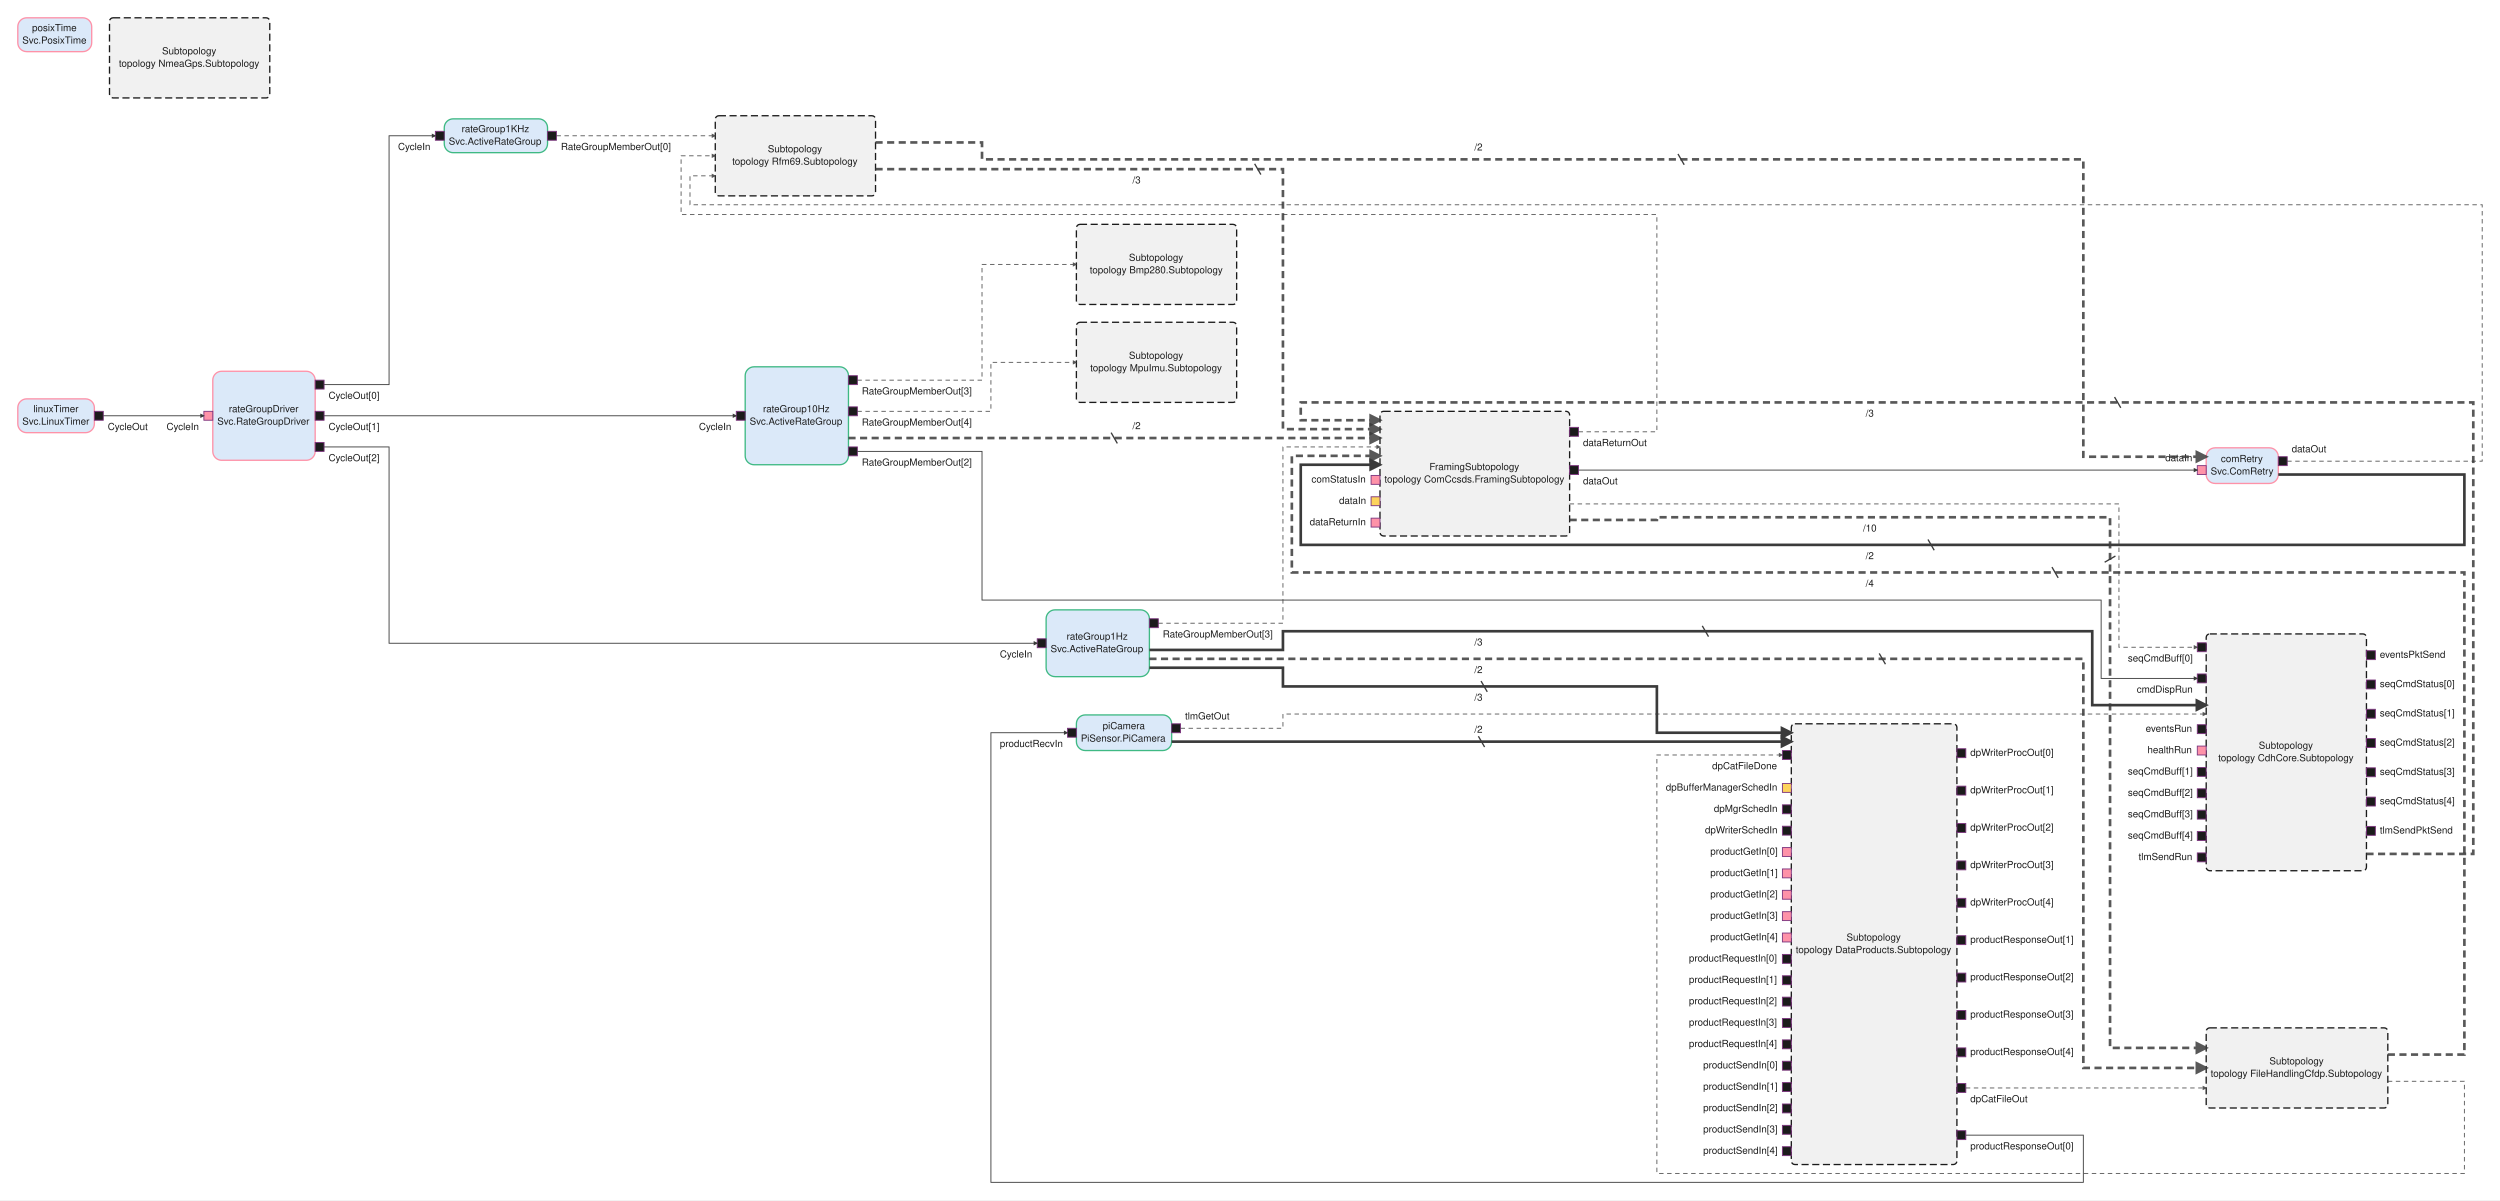
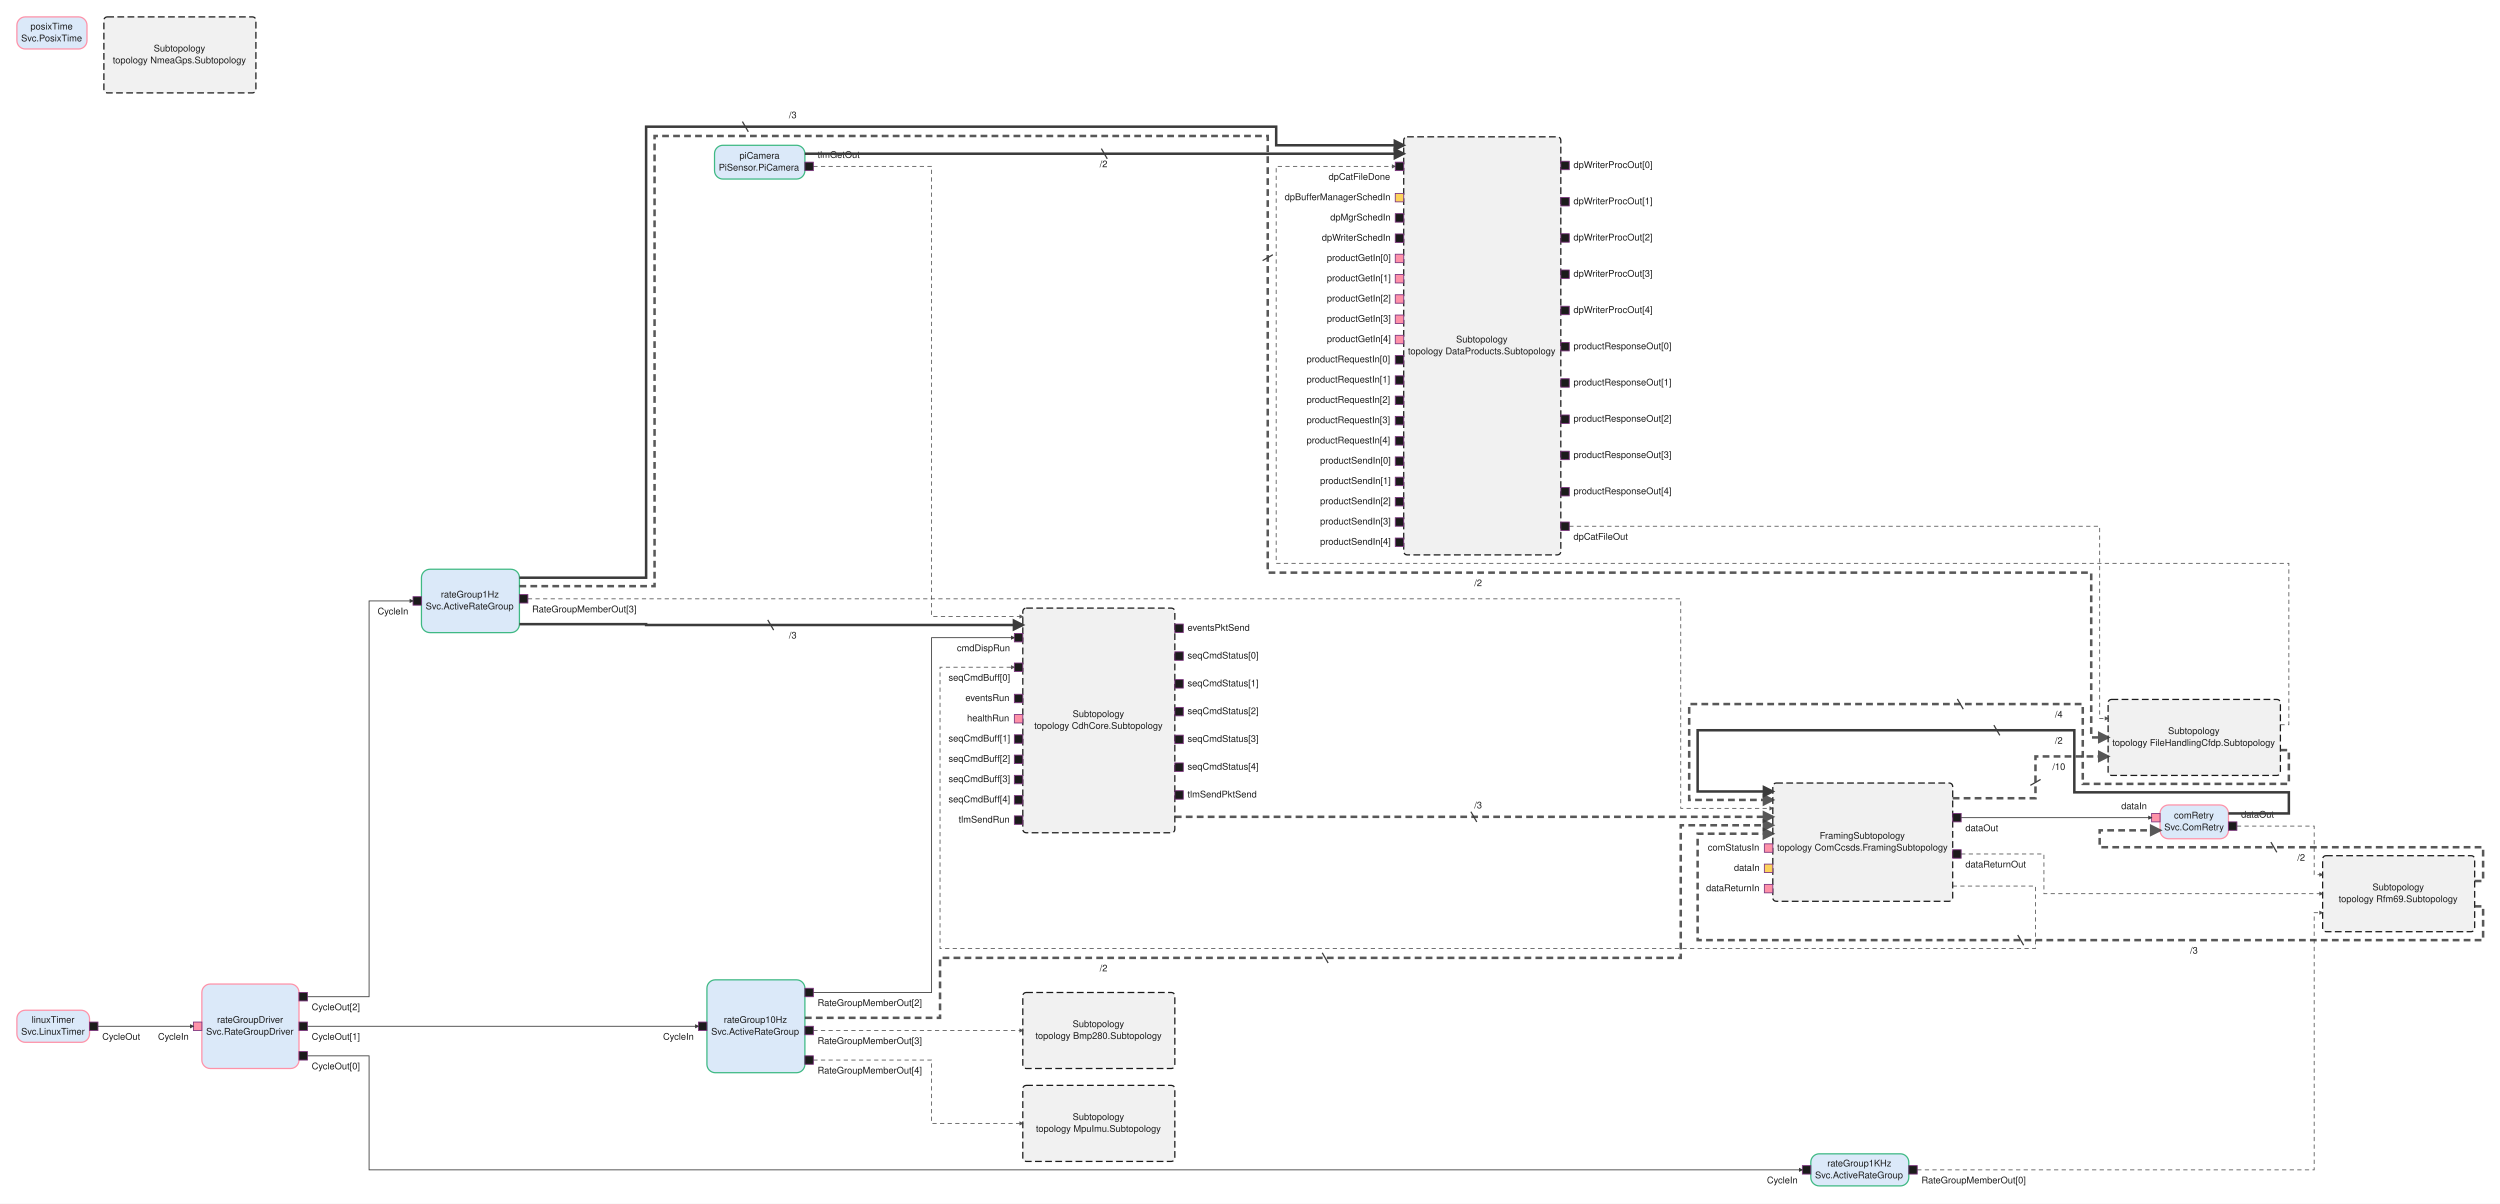
- <svg xmlns="http://www.w3.org/2000/svg" width="2808" height="1348" viewBox="-8 -8 2808 1348">
+ <svg xmlns="http://www.w3.org/2000/svg" width="2960" height="1425.11" viewBox="-8 -8 2960 1425.11">
  <style>
    text { font-family: Helvetica, Arial, sans-serif; font-size: 11px; font-weight: normal; }
    .sprotty-node { fill: #dbe9f9; stroke: #1b1b1b; stroke-width: 1.5; }
    .sprotty-label { fill: #1b1b1b; stroke: none; }
    .node-label { fill: #1b1b1b; }
    .sprotty-port { fill: #1b1b1b; stroke: #7b337d; stroke-width: 1; }
    .sprotty-edge { fill: none; stroke: #3b3b3b; }
    .sprotty-edge-arrow { fill: #3b3b3b; stroke-width: 0; }
    .component-active { stroke: #3FB984; }
    .component-passive { stroke: #fe92a8; }
    .topology-node { fill: #f1f1f1; stroke: #1b1b1b; stroke-dasharray: 8 4; }
    .boundary-port { stroke: #1b1b1b; stroke-width: 1; }
    .boundary-input { fill: #9cc8ff; }
    .boundary-output { fill: #f5c58a; }
    .sprotty-edge path.edge-implicit { stroke-dasharray: 5 4; opacity: 0.85; }
    .sprotty-edge path.edge-bus { stroke-width: 3px; }
    .sprotty-edge path.edge-bus.edge-implicit { stroke-dasharray: 8 5; }
    .sprotty-edge .edge-bus-slash { stroke-width: 1.5px; }
    .port-sync { fill: #fe92a8; }
    .port-guarded { fill: #FDD35C; }
    </style>
  <defs>
    <marker id="arrow" viewBox="0 0 10 10" refX="8" refY="5" markerWidth="5" markerHeight="5" orient="auto-start-reverse" class="sprotty-edge-arrow">
      <path d="M 0 0 L 10 5 L 0 10 z" />
    </marker>
  </defs>
-   <rect x="-8" y="-8" width="2808" height="1348" fill="#ffffff" />
-   <g id="PiSensor.comRetry" transform="translate(2470,495)">
+   <rect x="-8" y="-8" width="2960" height="1425.11" fill="#ffffff" />
+   <g id="PiSensor.comRetry" transform="translate(2549.50,945.11)">
    <rect class="sprotty-node task component-passive" width="81" height="40" rx="10" />
    <text class="sprotty-label node-label" x="16.50" y="16">comRetry</text>
    <text class="sprotty-label node-label" x="5" y="30">Svc.ComRetry</text>
-     <g id="PiSensor.comRetry.dataIn.0" transform="translate(-10,20)">
+     <g id="PiSensor.comRetry.dataIn.0" transform="translate(-10,10)">
      <rect class="sprotty-port port-sync" width="10" height="10" />
      <text class="sprotty-label" x="-36" y="-5">dataIn</text>
    </g>
-     <g id="PiSensor.comRetry.dataOut.0" transform="translate(81,10)">
+     <g id="PiSensor.comRetry.dataOut.0" transform="translate(81,20)">
      <rect class="sprotty-port" width="10" height="10" />
      <text class="sprotty-label" x="15" y="-5">dataOut</text>
    </g>
  </g>
-   <g id="PiSensor.linuxTimer" transform="translate(12,440)">
+   <g id="PiSensor.linuxTimer" transform="translate(12,1188.11)">
    <rect class="sprotty-node task component-passive" width="86" height="38" rx="10" />
    <text class="sprotty-label node-label" x="17.50" y="15">linuxTimer</text>
    <text class="sprotty-label node-label" x="5" y="29">Svc.LinuxTimer</text>
    <g id="PiSensor.linuxTimer.CycleOut.0" transform="translate(86,14)">
      <rect class="sprotty-port" width="10" height="10" />
      <text class="sprotty-label" x="15" y="21">CycleOut</text>
    </g>
  </g>
-   <g id="PiSensor.piCamera" transform="translate(1201,795)">
+   <g id="PiSensor.piCamera" transform="translate(838,164)">
    <rect class="sprotty-node task component-active" width="107" height="40" rx="10" />
    <text class="sprotty-label node-label" x="29.50" y="16">piCamera</text>
    <text class="sprotty-label node-label" x="5" y="30">PiSensor.PiCamera</text>
-     <g id="PiSensor.piCamera.productRecvIn.0" transform="translate(-10,15)">
-       <rect class="sprotty-port" width="10" height="10" />
-       <text class="sprotty-label" x="-76" y="21">productRecvIn</text>
-     </g>
-     <g id="PiSensor.piCamera.tlmGetOut.0" transform="translate(107,10)">
+     <g id="PiSensor.piCamera.tlmGetOut.0" transform="translate(107,20)">
      <rect class="sprotty-port" width="10" height="10" />
      <text class="sprotty-label" x="15" y="-5">tlmGetOut</text>
    </g>
  </g>
  <g id="PiSensor.posixTime" transform="translate(12,12)">
    <rect class="sprotty-node task component-passive" width="83" height="38" rx="10" />
    <text class="sprotty-label node-label" x="16" y="15">posixTime</text>
    <text class="sprotty-label node-label" x="5" y="29">Svc.PosixTime</text>
  </g>
-   <g id="PiSensor.rateGroup10Hz" transform="translate(829,404)">
+   <g id="PiSensor.rateGroup10Hz" transform="translate(829,1152.11)">
    <rect class="sprotty-node task component-active" width="116" height="110" rx="10" />
    <text class="sprotty-label node-label" x="20" y="51">rateGroup10Hz</text>
    <text class="sprotty-label node-label" x="5" y="65">Svc.ActiveRateGroup</text>
    <g id="PiSensor.rateGroup10Hz.CycleIn.0" transform="translate(-10,50)">
      <rect class="sprotty-port port-async" width="10" height="10" />
      <text class="sprotty-label" x="-42" y="21">CycleIn</text>
    </g>
-     <g id="PiSensor.rateGroup10Hz.RateGroupMemberOut.2" transform="translate(116,90)">
+     <g id="PiSensor.rateGroup10Hz.RateGroupMemberOut.2" transform="translate(116,10)">
      <rect class="sprotty-port" width="10" height="10" />
      <text class="sprotty-label" x="15" y="21">RateGroupMemberOut[2]</text>
    </g>
-     <g id="PiSensor.rateGroup10Hz.RateGroupMemberOut.3" transform="translate(116,10)">
+     <g id="PiSensor.rateGroup10Hz.RateGroupMemberOut.3" transform="translate(116,55)">
      <rect class="sprotty-port" width="10" height="10" />
      <text class="sprotty-label" x="15" y="21">RateGroupMemberOut[3]</text>
    </g>
-     <g id="PiSensor.rateGroup10Hz.RateGroupMemberOut.4" transform="translate(116,45)">
+     <g id="PiSensor.rateGroup10Hz.RateGroupMemberOut.4" transform="translate(116,90)">
      <rect class="sprotty-port" width="10" height="10" />
      <text class="sprotty-label" x="15" y="21">RateGroupMemberOut[4]</text>
    </g>
  </g>
-   <g id="PiSensor.rateGroup1Hz" transform="translate(1167,677)">
+   <g id="PiSensor.rateGroup1Hz" transform="translate(491,666)">
    <rect class="sprotty-node task component-active" width="116" height="75" rx="10" />
    <text class="sprotty-label node-label" x="23" y="33.50">rateGroup1Hz</text>
    <text class="sprotty-label node-label" x="5" y="47.50">Svc.ActiveRateGroup</text>
    <g id="PiSensor.rateGroup1Hz.CycleIn.0" transform="translate(-10,32.50)">
      <rect class="sprotty-port port-async" width="10" height="10" />
      <text class="sprotty-label" x="-42" y="21">CycleIn</text>
    </g>
-     <g id="PiSensor.rateGroup1Hz.RateGroupMemberOut.3" transform="translate(116,10)">
+     <g id="PiSensor.rateGroup1Hz.RateGroupMemberOut.3" transform="translate(116,30)">
      <rect class="sprotty-port" width="10" height="10" />
      <text class="sprotty-label" x="15" y="21">RateGroupMemberOut[3]</text>
    </g>
  </g>
-   <g id="PiSensor.rateGroup1KHz" transform="translate(491,125.50)">
+   <g id="PiSensor.rateGroup1KHz" transform="translate(2136,1358.11)">
    <rect class="sprotty-node task component-active" width="116" height="38" rx="10" />
    <text class="sprotty-label node-label" x="19.50" y="15">rateGroup1KHz</text>
    <text class="sprotty-label node-label" x="5" y="29">Svc.ActiveRateGroup</text>
    <g id="PiSensor.rateGroup1KHz.CycleIn.0" transform="translate(-10,14)">
      <rect class="sprotty-port port-async" width="10" height="10" />
      <text class="sprotty-label" x="-42" y="21">CycleIn</text>
    </g>
    <g id="PiSensor.rateGroup1KHz.RateGroupMemberOut.0" transform="translate(116,14)">
      <rect class="sprotty-port" width="10" height="10" />
      <text class="sprotty-label" x="15" y="21">RateGroupMemberOut[0]</text>
    </g>
  </g>
-   <g id="PiSensor.rateGroupDriver" transform="translate(231,409)">
+   <g id="PiSensor.rateGroupDriver" transform="translate(231,1157.11)">
    <rect class="sprotty-node task component-passive" width="115" height="100" rx="10" />
    <text class="sprotty-label node-label" x="18" y="46">rateGroupDriver</text>
    <text class="sprotty-label node-label" x="5" y="60">Svc.RateGroupDriver</text>
    <g id="PiSensor.rateGroupDriver.CycleIn.0" transform="translate(-10,45)">
      <rect class="sprotty-port port-sync" width="10" height="10" />
      <text class="sprotty-label" x="-42" y="21">CycleIn</text>
    </g>
-     <g id="PiSensor.rateGroupDriver.CycleOut.0" transform="translate(115,10)">
+     <g id="PiSensor.rateGroupDriver.CycleOut.0" transform="translate(115,80)">
      <rect class="sprotty-port" width="10" height="10" />
      <text class="sprotty-label" x="15" y="21">CycleOut[0]</text>
    </g>
    <g id="PiSensor.rateGroupDriver.CycleOut.1" transform="translate(115,45)">
      <rect class="sprotty-port" width="10" height="10" />
      <text class="sprotty-label" x="15" y="21">CycleOut[1]</text>
    </g>
-     <g id="PiSensor.rateGroupDriver.CycleOut.2" transform="translate(115,80)">
+     <g id="PiSensor.rateGroupDriver.CycleOut.2" transform="translate(115,10)">
      <rect class="sprotty-port" width="10" height="10" />
      <text class="sprotty-label" x="15" y="21">CycleOut[2]</text>
    </g>
  </g>
-   <g id="Bmp280.Subtopology" transform="translate(1201,244)" data-topology="Bmp280.Subtopology">
+   <g id="Bmp280.Subtopology" transform="translate(1203,1167.11)" data-topology="Bmp280.Subtopology">
    <rect class="sprotty-node topology-node" width="180" height="90" rx="4" />
    <text class="sprotty-label node-label" x="59" y="41">Subtopology</text>
    <text class="sprotty-label node-label" x="15" y="55">topology Bmp280.Subtopology</text>
  </g>
-   <g id="CdhCore.Subtopology" transform="translate(2470,704)" data-topology="CdhCore.Subtopology">
+   <g id="CdhCore.Subtopology" transform="translate(1203,712)" data-topology="CdhCore.Subtopology">
    <rect class="sprotty-node topology-node" width="180" height="266" rx="4" />
    <text class="sprotty-label node-label" x="59" y="129">Subtopology</text>
    <text class="sprotty-label node-label" x="13.50" y="143">topology CdhCore.Subtopology</text>
-     <g id="CdhCore.Subtopology.cmdDispRun.0" transform="translate(-10,45)">
+     <g id="CdhCore.Subtopology.cmdDispRun.0" transform="translate(-10,30)">
      <rect class="sprotty-port port-async" width="10" height="10" />
      <text class="sprotty-label" x="-68" y="21">cmdDispRun</text>
    </g>
    <g id="CdhCore.Subtopology.eventsPktSend.0" transform="translate(180,18.89)">
      <rect class="sprotty-port" width="10" height="10" />
      <text class="sprotty-label" x="15" y="8">eventsPktSend</text>
    </g>
    <g id="CdhCore.Subtopology.eventsRun.0" transform="translate(-10,102)">
      <rect class="sprotty-port port-async" width="10" height="10" />
      <text class="sprotty-label" x="-58" y="8">eventsRun</text>
    </g>
    <g id="CdhCore.Subtopology.healthRun.0" transform="translate(-10,126)">
      <rect class="sprotty-port port-sync" width="10" height="10" />
      <text class="sprotty-label" x="-56" y="8">healthRun</text>
    </g>
-     <g id="CdhCore.Subtopology.seqCmdBuff.0" transform="translate(-10,10)">
+     <g id="CdhCore.Subtopology.seqCmdBuff.0" transform="translate(-10,65)">
      <rect class="sprotty-port port-async" width="10" height="10" />
      <text class="sprotty-label" x="-78" y="21">seqCmdBuff[0]</text>
    </g>
    <g id="CdhCore.Subtopology.seqCmdBuff.1" transform="translate(-10,150)">
      <rect class="sprotty-port port-async" width="10" height="10" />
      <text class="sprotty-label" x="-78" y="8">seqCmdBuff[1]</text>
    </g>
    <g id="CdhCore.Subtopology.seqCmdBuff.2" transform="translate(-10,174)">
      <rect class="sprotty-port port-async" width="10" height="10" />
      <text class="sprotty-label" x="-78" y="8">seqCmdBuff[2]</text>
    </g>
    <g id="CdhCore.Subtopology.seqCmdBuff.3" transform="translate(-10,198)">
      <rect class="sprotty-port port-async" width="10" height="10" />
      <text class="sprotty-label" x="-78" y="8">seqCmdBuff[3]</text>
    </g>
    <g id="CdhCore.Subtopology.seqCmdBuff.4" transform="translate(-10,222)">
      <rect class="sprotty-port port-async" width="10" height="10" />
      <text class="sprotty-label" x="-78" y="8">seqCmdBuff[4]</text>
    </g>
    <g id="CdhCore.Subtopology.seqCmdStatus.0" transform="translate(180,51.78)">
      <rect class="sprotty-port" width="10" height="10" />
      <text class="sprotty-label" x="15" y="8">seqCmdStatus[0]</text>
    </g>
    <g id="CdhCore.Subtopology.seqCmdStatus.1" transform="translate(180,84.67)">
      <rect class="sprotty-port" width="10" height="10" />
      <text class="sprotty-label" x="15" y="8">seqCmdStatus[1]</text>
    </g>
    <g id="CdhCore.Subtopology.seqCmdStatus.2" transform="translate(180,117.56)">
      <rect class="sprotty-port" width="10" height="10" />
      <text class="sprotty-label" x="15" y="8">seqCmdStatus[2]</text>
    </g>
    <g id="CdhCore.Subtopology.seqCmdStatus.3" transform="translate(180,150.44)">
      <rect class="sprotty-port" width="10" height="10" />
      <text class="sprotty-label" x="15" y="8">seqCmdStatus[3]</text>
    </g>
    <g id="CdhCore.Subtopology.seqCmdStatus.4" transform="translate(180,183.33)">
      <rect class="sprotty-port" width="10" height="10" />
      <text class="sprotty-label" x="15" y="8">seqCmdStatus[4]</text>
    </g>
    <g id="CdhCore.Subtopology.tlmSendPktSend.0" transform="translate(180,216.22)">
      <rect class="sprotty-port" width="10" height="10" />
      <text class="sprotty-label" x="15" y="8">tlmSendPktSend</text>
    </g>
    <g id="CdhCore.Subtopology.tlmSendRun.0" transform="translate(-10,246)">
      <rect class="sprotty-port port-async" width="10" height="10" />
      <text class="sprotty-label" x="-66" y="8">tlmSendRun</text>
    </g>
  </g>
-   <g id="ComCcsds.FramingSubtopology" transform="translate(1542,454)" data-topology="ComCcsds.FramingSubtopology">
+   <g id="ComCcsds.FramingSubtopology" transform="translate(2091,919.11)" data-topology="ComCcsds.FramingSubtopology">
    <rect class="sprotty-node topology-node" width="213" height="140" rx="4" />
    <text class="sprotty-label node-label" x="55.50" y="66">FramingSubtopology</text>
    <text class="sprotty-label node-label" x="5" y="80">topology ComCcsds.FramingSubtopology</text>
    <g id="ComCcsds.FramingSubtopology.comStatusIn.0" transform="translate(-10,72)">
      <rect class="sprotty-port port-sync" width="10" height="10" />
      <text class="sprotty-label" x="-67" y="8">comStatusIn</text>
    </g>
    <g id="ComCcsds.FramingSubtopology.dataIn.0" transform="translate(-10,96)">
      <rect class="sprotty-port port-guarded" width="10" height="10" />
      <text class="sprotty-label" x="-36" y="8">dataIn</text>
    </g>
-     <g id="ComCcsds.FramingSubtopology.dataOut.0" transform="translate(213,61)">
+     <g id="ComCcsds.FramingSubtopology.dataOut.0" transform="translate(213,36)">
      <rect class="sprotty-port" width="10" height="10" />
      <text class="sprotty-label" x="15" y="21">dataOut</text>
    </g>
    <g id="ComCcsds.FramingSubtopology.dataReturnIn.0" transform="translate(-10,120)">
      <rect class="sprotty-port port-sync" width="10" height="10" />
      <text class="sprotty-label" x="-69" y="8">dataReturnIn</text>
    </g>
-     <g id="ComCcsds.FramingSubtopology.dataReturnOut.0" transform="translate(213,18)">
+     <g id="ComCcsds.FramingSubtopology.dataReturnOut.0" transform="translate(213,79)">
      <rect class="sprotty-port" width="10" height="10" />
      <text class="sprotty-label" x="15" y="21">dataReturnOut</text>
    </g>
  </g>
-   <g id="DataProducts.Subtopology" transform="translate(2004,805)" data-topology="DataProducts.Subtopology">
+   <g id="DataProducts.Subtopology" transform="translate(1654,154)" data-topology="DataProducts.Subtopology">
    <rect class="sprotty-node topology-node" width="186" height="495" rx="4" />
    <text class="sprotty-label node-label" x="62" y="243.50">Subtopology</text>
    <text class="sprotty-label node-label" x="5" y="257.50">topology DataProducts.Subtopology</text>
    <g id="DataProducts.Subtopology.dpBufferManagerSchedIn.0" transform="translate(-10,67)">
      <rect class="sprotty-port port-guarded" width="10" height="10" />
      <text class="sprotty-label" x="-131" y="8">dpBufferManagerSchedIn</text>
    </g>
    <g id="DataProducts.Subtopology.dpCatFileDone.0" transform="translate(-10,30)">
      <rect class="sprotty-port port-async" width="10" height="10" />
      <text class="sprotty-label" x="-79" y="21">dpCatFileDone</text>
    </g>
-     <g id="DataProducts.Subtopology.dpCatFileOut.0" transform="translate(186,404)">
+     <g id="DataProducts.Subtopology.dpCatFileOut.0" transform="translate(186,456.08)">
      <rect class="sprotty-port" width="10" height="10" />
      <text class="sprotty-label" x="15" y="21">dpCatFileOut</text>
    </g>
    <g id="DataProducts.Subtopology.dpMgrSchedIn.0" transform="translate(-10,91)">
      <rect class="sprotty-port port-async" width="10" height="10" />
      <text class="sprotty-label" x="-77" y="8">dpMgrSchedIn</text>
    </g>
-     <g id="DataProducts.Subtopology.dpWriterProcOut.0" transform="translate(186,28)">
+     <g id="DataProducts.Subtopology.dpWriterProcOut.0" transform="translate(186,28.92)">
      <rect class="sprotty-port" width="10" height="10" />
      <text class="sprotty-label" x="15" y="8">dpWriterProcOut[0]</text>
    </g>
-     <g id="DataProducts.Subtopology.dpWriterProcOut.1" transform="translate(186,70)">
+     <g id="DataProducts.Subtopology.dpWriterProcOut.1" transform="translate(186,71.83)">
      <rect class="sprotty-port" width="10" height="10" />
      <text class="sprotty-label" x="15" y="8">dpWriterProcOut[1]</text>
    </g>
-     <g id="DataProducts.Subtopology.dpWriterProcOut.2" transform="translate(186,112)">
+     <g id="DataProducts.Subtopology.dpWriterProcOut.2" transform="translate(186,114.75)">
      <rect class="sprotty-port" width="10" height="10" />
      <text class="sprotty-label" x="15" y="8">dpWriterProcOut[2]</text>
    </g>
-     <g id="DataProducts.Subtopology.dpWriterProcOut.3" transform="translate(186,154)">
+     <g id="DataProducts.Subtopology.dpWriterProcOut.3" transform="translate(186,157.67)">
      <rect class="sprotty-port" width="10" height="10" />
      <text class="sprotty-label" x="15" y="8">dpWriterProcOut[3]</text>
    </g>
-     <g id="DataProducts.Subtopology.dpWriterProcOut.4" transform="translate(186,196)">
+     <g id="DataProducts.Subtopology.dpWriterProcOut.4" transform="translate(186,200.58)">
      <rect class="sprotty-port" width="10" height="10" />
      <text class="sprotty-label" x="15" y="8">dpWriterProcOut[4]</text>
    </g>
    <g id="DataProducts.Subtopology.dpWriterSchedIn.0" transform="translate(-10,115)">
      <rect class="sprotty-port port-async" width="10" height="10" />
      <text class="sprotty-label" x="-87" y="8">dpWriterSchedIn</text>
    </g>
    <g id="DataProducts.Subtopology.productGetIn.0" transform="translate(-10,139)">
      <rect class="sprotty-port port-sync" width="10" height="10" />
      <text class="sprotty-label" x="-81" y="8">productGetIn[0]</text>
    </g>
    <g id="DataProducts.Subtopology.productGetIn.1" transform="translate(-10,163)">
      <rect class="sprotty-port port-sync" width="10" height="10" />
      <text class="sprotty-label" x="-81" y="8">productGetIn[1]</text>
    </g>
    <g id="DataProducts.Subtopology.productGetIn.2" transform="translate(-10,187)">
      <rect class="sprotty-port port-sync" width="10" height="10" />
      <text class="sprotty-label" x="-81" y="8">productGetIn[2]</text>
    </g>
    <g id="DataProducts.Subtopology.productGetIn.3" transform="translate(-10,211)">
      <rect class="sprotty-port port-sync" width="10" height="10" />
      <text class="sprotty-label" x="-81" y="8">productGetIn[3]</text>
    </g>
    <g id="DataProducts.Subtopology.productGetIn.4" transform="translate(-10,235)">
      <rect class="sprotty-port port-sync" width="10" height="10" />
      <text class="sprotty-label" x="-81" y="8">productGetIn[4]</text>
    </g>
    <g id="DataProducts.Subtopology.productRequestIn.0" transform="translate(-10,259)">
      <rect class="sprotty-port port-async" width="10" height="10" />
      <text class="sprotty-label" x="-105" y="8">productRequestIn[0]</text>
    </g>
    <g id="DataProducts.Subtopology.productRequestIn.1" transform="translate(-10,283)">
      <rect class="sprotty-port port-async" width="10" height="10" />
      <text class="sprotty-label" x="-105" y="8">productRequestIn[1]</text>
    </g>
    <g id="DataProducts.Subtopology.productRequestIn.2" transform="translate(-10,307)">
      <rect class="sprotty-port port-async" width="10" height="10" />
      <text class="sprotty-label" x="-105" y="8">productRequestIn[2]</text>
    </g>
    <g id="DataProducts.Subtopology.productRequestIn.3" transform="translate(-10,331)">
      <rect class="sprotty-port port-async" width="10" height="10" />
      <text class="sprotty-label" x="-105" y="8">productRequestIn[3]</text>
    </g>
    <g id="DataProducts.Subtopology.productRequestIn.4" transform="translate(-10,355)">
      <rect class="sprotty-port port-async" width="10" height="10" />
      <text class="sprotty-label" x="-105" y="8">productRequestIn[4]</text>
    </g>
-     <g id="DataProducts.Subtopology.productResponseOut.0" transform="translate(186,457)">
-       <rect class="sprotty-port" width="10" height="10" />
-       <text class="sprotty-label" x="15" y="21">productResponseOut[0]</text>
-     </g>
-     <g id="DataProducts.Subtopology.productResponseOut.1" transform="translate(186,238)">
+     <g id="DataProducts.Subtopology.productResponseOut.0" transform="translate(186,243.50)">
+       <rect class="sprotty-port" width="10" height="10" />
+       <text class="sprotty-label" x="15" y="8">productResponseOut[0]</text>
+     </g>
+     <g id="DataProducts.Subtopology.productResponseOut.1" transform="translate(186,286.42)">
      <rect class="sprotty-port" width="10" height="10" />
      <text class="sprotty-label" x="15" y="8">productResponseOut[1]</text>
    </g>
-     <g id="DataProducts.Subtopology.productResponseOut.2" transform="translate(186,280)">
+     <g id="DataProducts.Subtopology.productResponseOut.2" transform="translate(186,329.33)">
      <rect class="sprotty-port" width="10" height="10" />
      <text class="sprotty-label" x="15" y="8">productResponseOut[2]</text>
    </g>
-     <g id="DataProducts.Subtopology.productResponseOut.3" transform="translate(186,322)">
+     <g id="DataProducts.Subtopology.productResponseOut.3" transform="translate(186,372.25)">
      <rect class="sprotty-port" width="10" height="10" />
      <text class="sprotty-label" x="15" y="8">productResponseOut[3]</text>
    </g>
-     <g id="DataProducts.Subtopology.productResponseOut.4" transform="translate(186,364)">
+     <g id="DataProducts.Subtopology.productResponseOut.4" transform="translate(186,415.17)">
      <rect class="sprotty-port" width="10" height="10" />
      <text class="sprotty-label" x="15" y="8">productResponseOut[4]</text>
    </g>
    <g id="DataProducts.Subtopology.productSendIn.0" transform="translate(-10,379)">
      <rect class="sprotty-port port-async" width="10" height="10" />
      <text class="sprotty-label" x="-89" y="8">productSendIn[0]</text>
    </g>
    <g id="DataProducts.Subtopology.productSendIn.1" transform="translate(-10,403)">
      <rect class="sprotty-port port-async" width="10" height="10" />
      <text class="sprotty-label" x="-89" y="8">productSendIn[1]</text>
    </g>
    <g id="DataProducts.Subtopology.productSendIn.2" transform="translate(-10,427)">
      <rect class="sprotty-port port-async" width="10" height="10" />
      <text class="sprotty-label" x="-89" y="8">productSendIn[2]</text>
    </g>
    <g id="DataProducts.Subtopology.productSendIn.3" transform="translate(-10,451)">
      <rect class="sprotty-port port-async" width="10" height="10" />
      <text class="sprotty-label" x="-89" y="8">productSendIn[3]</text>
    </g>
    <g id="DataProducts.Subtopology.productSendIn.4" transform="translate(-10,475)">
      <rect class="sprotty-port port-async" width="10" height="10" />
      <text class="sprotty-label" x="-89" y="8">productSendIn[4]</text>
    </g>
  </g>
-   <g id="FileHandlingCfdp.Subtopology" transform="translate(2470,1146.50)" data-topology="FileHandlingCfdp.Subtopology">
+   <g id="FileHandlingCfdp.Subtopology" transform="translate(2488,820.11)" data-topology="FileHandlingCfdp.Subtopology">
    <rect class="sprotty-node topology-node" width="204" height="90" rx="4" />
    <text class="sprotty-label node-label" x="71" y="41">Subtopology</text>
    <text class="sprotty-label node-label" x="5" y="55">topology FileHandlingCfdp.Subtopology</text>
  </g>
-   <g id="MpuImu.Subtopology" transform="translate(1201,354)" data-topology="MpuImu.Subtopology">
+   <g id="MpuImu.Subtopology" transform="translate(1203,1277.11)" data-topology="MpuImu.Subtopology">
    <rect class="sprotty-node topology-node" width="180" height="90" rx="4" />
    <text class="sprotty-label node-label" x="59" y="41">Subtopology</text>
    <text class="sprotty-label node-label" x="15.50" y="55">topology MpuImu.Subtopology</text>
  </g>
  <g id="NmeaGps.Subtopology" transform="translate(115,12)" data-topology="NmeaGps.Subtopology">
    <rect class="sprotty-node topology-node" width="180" height="90" rx="4" />
    <text class="sprotty-label node-label" x="59" y="41">Subtopology</text>
    <text class="sprotty-label node-label" x="10.50" y="55">topology NmeaGps.Subtopology</text>
  </g>
-   <g id="Rfm69.Subtopology" transform="translate(795.40,122)" data-topology="Rfm69.Subtopology">
+   <g id="Rfm69.Subtopology" transform="translate(2742,1005.11)" data-topology="Rfm69.Subtopology">
    <rect class="sprotty-node topology-node" width="180" height="90" rx="4" />
    <text class="sprotty-label node-label" x="59" y="41">Subtopology</text>
    <text class="sprotty-label node-label" x="19" y="55">topology Rfm69.Subtopology</text>
  </g>
  <g id="RateGroups.connection.0" class="sprotty-edge">
-     <path d="M 108,459 L 221,459" marker-end="url(#arrow)" />
+     <path d="M 108,1207.11 L 221,1207.11" marker-end="url(#arrow)" />
  </g>
  <g id="RateGroups.connection.1" class="sprotty-edge">
-     <path d="M 356,424 L 429,424 L 429,144.50 L 481,144.50" marker-end="url(#arrow)" />
+     <path d="M 356,1242.11 L 429,1242.11 L 429,1377.11 L 2126,1377.11" marker-end="url(#arrow)" />
  </g>
  <g id="RateGroups.connection.2" class="sprotty-edge">
-     <path d="M 356,459 L 819,459" marker-end="url(#arrow)" />
+     <path d="M 356,1207.11 L 819,1207.11" marker-end="url(#arrow)" />
  </g>
  <g id="RateGroups.connection.3" class="sprotty-edge">
-     <path d="M 356,494 L 429,494 L 429,714.50 L 1157,714.50" marker-end="url(#arrow)" />
+     <path d="M 356,1172.11 L 429,1172.11 L 429,703.50 L 481,703.50" marker-end="url(#arrow)" />
  </g>
  <g id="RateGroups.connection.4" class="sprotty-edge">
-     <path class="edge-implicit" d="M 617,144.50 L 795.40,144.50" marker-end="url(#arrow)" />
+     <path class="edge-implicit" d="M 2262,1377.11 L 2732,1377.11 L 2732,1072.61 L 2742,1072.61" marker-end="url(#arrow)" />
  </g>
  <g id="bus.PiSensor.rateGroup10Hz.ComCcsds.FramingSubtopology" class="sprotty-edge">
-     <path class="edge-implicit edge-bus" d="M 945,484 L 1542,484" marker-end="url(#arrow)" />
-     <line class="edge-bus-slash" x1="1240" y1="477.94" x2="1247" y2="490.06" />
-     <text class="sprotty-label" x="1264" y="474">/2</text>
+     <path class="edge-implicit edge-bus" d="M 945,1197.11 L 1105,1197.11 L 1105,1126.11 L 1982,1126.11 L 1982,969.11 L 2091,969.11" marker-end="url(#arrow)" />
+     <line class="edge-bus-slash" x1="1557.50" y1="1120.05" x2="1564.50" y2="1132.17" />
+     <text class="sprotty-label" x="1294" y="1142.11">/2</text>
  </g>
  <g id="RateGroups.connection.7" class="sprotty-edge">
-     <path d="M 955,499 L 1095,499 L 1095,666 L 2352,666 L 2352,754 L 2460,754" marker-end="url(#arrow)" />
+     <path d="M 955,1167.11 L 1095,1167.11 L 1095,747 L 1193,747" marker-end="url(#arrow)" />
  </g>
  <g id="RateGroups.connection.8" class="sprotty-edge">
-     <path class="edge-implicit" d="M 955,419 L 1095,419 L 1095,289 L 1201,289" marker-end="url(#arrow)" />
+     <path class="edge-implicit" d="M 955,1212.11 L 1203,1212.11" marker-end="url(#arrow)" />
  </g>
  <g id="RateGroups.connection.9" class="sprotty-edge">
-     <path class="edge-implicit" d="M 955,454 L 1105,454 L 1105,399 L 1201,399" marker-end="url(#arrow)" />
+     <path class="edge-implicit" d="M 955,1247.11 L 1095,1247.11 L 1095,1322.11 L 1203,1322.11" marker-end="url(#arrow)" />
  </g>
  <g id="bus.PiSensor.rateGroup1Hz.CdhCore.Subtopology" class="sprotty-edge">
-     <path class="edge-bus" d="M 1283,722 L 1433,722 L 1433,701 L 2342,701 L 2342,784 L 2470,784" marker-end="url(#arrow)" />
-     <line class="edge-bus-slash" x1="1904" y1="694.94" x2="1911" y2="707.06" />
-     <text class="sprotty-label" x="1648" y="717">/3</text>
+     <path class="edge-bus" d="M 607,731 L 757,731 L 757,732 L 1203,732" marker-end="url(#arrow)" />
+     <line class="edge-bus-slash" x1="901" y1="725.94" x2="908" y2="738.06" />
+     <text class="sprotty-label" x="926" y="748">/3</text>
  </g>
  <g id="RateGroups.connection.13" class="sprotty-edge">
-     <path class="edge-implicit" d="M 1293,692 L 1433,692 L 1433,494 L 1542,494" marker-end="url(#arrow)" />
+     <path class="edge-implicit" d="M 617,701 L 1982,701 L 1982,949.11 L 2091,949.11" marker-end="url(#arrow)" />
  </g>
  <g id="bus.PiSensor.rateGroup1Hz.DataProducts.Subtopology" class="sprotty-edge">
-     <path class="edge-bus" d="M 1283,742 L 1433,742 L 1433,763 L 1853,763 L 1853,815 L 2004,815" marker-end="url(#arrow)" />
-     <line class="edge-bus-slash" x1="1655.50" y1="756.94" x2="1662.50" y2="769.06" />
-     <text class="sprotty-label" x="1648" y="779">/3</text>
+     <path class="edge-bus" d="M 607,676 L 757,676 L 757,142 L 1503,142 L 1503,164 L 1654,164" marker-end="url(#arrow)" />
+     <line class="edge-bus-slash" x1="871" y1="135.94" x2="878" y2="148.06" />
+     <text class="sprotty-label" x="926" y="132">/3</text>
  </g>
  <g id="bus.PiSensor.rateGroup1Hz.FileHandlingCfdp.Subtopology" class="sprotty-edge">
-     <path class="edge-implicit edge-bus" d="M 1283,732 L 2332,732 L 2332,1191.50 L 2470,1191.50" marker-end="url(#arrow)" />
-     <line class="edge-bus-slash" x1="2102.75" y1="725.94" x2="2109.75" y2="738.06" />
-     <text class="sprotty-label" x="1648" y="748">/2</text>
+     <path class="edge-implicit edge-bus" d="M 607,686 L 767,686 L 767,153 L 1493,153 L 1493,670 L 2468,670 L 2468,865.11 L 2488,865.11" marker-end="url(#arrow)" />
+     <line class="edge-bus-slash" x1="1499.06" y1="293.56" x2="1486.94" y2="300.56" />
+     <text class="sprotty-label" x="1737.50" y="686">/2</text>
  </g>
  <g id="Products.connection.0" class="sprotty-edge">
-     <path class="edge-implicit" d="M 1318,810 L 1433,810 L 1433,794 L 2470,794" marker-end="url(#arrow)" />
+     <path class="edge-implicit" d="M 955,189 L 1095,189 L 1095,722 L 1203,722" marker-end="url(#arrow)" />
  </g>
  <g id="bus.PiSensor.piCamera.DataProducts.Subtopology" class="sprotty-edge">
-     <path class="edge-bus" d="M 1308,825 L 2004,825" marker-end="url(#arrow)" />
-     <line class="edge-bus-slash" x1="1652.50" y1="818.94" x2="1659.50" y2="831.06" />
-     <text class="sprotty-label" x="1648" y="815">/2</text>
-   </g>
-   <g id="Products.connection.2" class="sprotty-edge">
-     <path d="M 2200,1267 L 2332,1267 L 2332,1320 L 1105,1320 L 1105,815 L 1191,815" marker-end="url(#arrow)" />
+     <path class="edge-bus" d="M 945,174 L 1654,174" marker-end="url(#arrow)" />
+     <line class="edge-bus-slash" x1="1296" y1="167.94" x2="1303" y2="180.06" />
+     <text class="sprotty-label" x="1294" y="190">/2</text>
+   </g>
+   <g id="Products.connection.3" class="sprotty-edge">
+     <path class="edge-implicit" d="M 1850,615.08 L 2478,615.08 L 2478,842.61 L 2488,842.61" marker-end="url(#arrow)" />
  </g>
  <g id="Products.connection.4" class="sprotty-edge">
-     <path class="edge-implicit" d="M 2200,1214 L 2470,1214" marker-end="url(#arrow)" />
-   </g>
-   <g id="Products.connection.5" class="sprotty-edge">
-     <path class="edge-implicit" d="M 2674,1206.50 L 2760,1206.50 L 2760,1310 L 1853,1310 L 1853,840 L 1994,840" marker-end="url(#arrow)" />
+     <path class="edge-implicit" d="M 2692,850.11 L 2702,850.11 L 2702,659 L 1503,659 L 1503,189 L 1644,189" marker-end="url(#arrow)" />
  </g>
  <g id="bus.Rfm69.Subtopology.ComCcsds.FramingSubtopology" class="sprotty-edge">
-     <path class="edge-implicit edge-bus" d="M 975.40,182 L 1433,182 L 1433,474 L 1542,474" marker-end="url(#arrow)" />
-     <line class="edge-bus-slash" x1="1401.20" y1="175.94" x2="1408.20" y2="188.06" />
-     <text class="sprotty-label" x="1264" y="198">/3</text>
+     <path class="edge-implicit edge-bus" d="M 2922,1065.11 L 2932,1065.11 L 2932,1105.11 L 2002,1105.11 L 2002,979.11 L 2091,979.11" marker-end="url(#arrow)" />
+     <line class="edge-bus-slash" x1="2388" y1="1111.17" x2="2381" y2="1099.05" />
+     <text class="sprotty-label" x="2585" y="1121.11">/3</text>
  </g>
  <g id="Communications.connection.2" class="sprotty-edge">
-     <path d="M 1765,520 L 2460,520" marker-end="url(#arrow)" />
+     <path d="M 2314,960.11 L 2539.50,960.11" marker-end="url(#arrow)" />
  </g>
  <g id="bus.PiSensor.comRetry.ComCcsds.FramingSubtopology" class="sprotty-edge">
-     <path class="edge-bus" d="M 2551,525 L 2760,525 L 2760,604 L 1453,604 L 1453,514 L 1542,514" marker-end="url(#arrow)" />
-     <line class="edge-bus-slash" x1="2164.50" y1="610.06" x2="2157.50" y2="597.94" />
-     <text class="sprotty-label" x="2087.50" y="620">/2</text>
+     <path class="edge-bus" d="M 2630.50,955.11 L 2702,955.11 L 2702,930.11 L 2448,930.11 L 2448,856.61 L 2002,856.61 L 2002,929.11 L 2091,929.11" marker-end="url(#arrow)" />
+     <line class="edge-bus-slash" x1="2359.75" y1="862.67" x2="2352.75" y2="850.55" />
+     <text class="sprotty-label" x="2425" y="872.61">/2</text>
  </g>
  <g id="Communications.connection.5" class="sprotty-edge">
-     <path class="edge-implicit" d="M 2561,510 L 2780,510 L 2780,222 L 767,222 L 767,189.50 L 795.40,189.50" marker-end="url(#arrow)" />
+     <path class="edge-implicit" d="M 2640.50,970.11 L 2732,970.11 L 2732,1027.61 L 2742,1027.61" marker-end="url(#arrow)" />
  </g>
  <g id="bus.Rfm69.Subtopology.PiSensor.comRetry" class="sprotty-edge">
-     <path class="edge-implicit edge-bus" d="M 975.40,152 L 1095,152 L 1095,171 L 2332,171 L 2332,505 L 2470,505" marker-end="url(#arrow)" />
-     <line class="edge-bus-slash" x1="1876.70" y1="164.94" x2="1883.70" y2="177.06" />
-     <text class="sprotty-label" x="1648" y="161">/2</text>
+     <path class="edge-implicit edge-bus" d="M 2922,1035.11 L 2932,1035.11 L 2932,995.11 L 2478,995.11 L 2478,975.11 L 2549.50,975.11" marker-end="url(#arrow)" />
+     <line class="edge-bus-slash" x1="2687.75" y1="1001.17" x2="2680.75" y2="989.05" />
+     <text class="sprotty-label" x="2712" y="1011.11">/2</text>
  </g>
  <g id="Communications.connection.9" class="sprotty-edge">
-     <path class="edge-implicit" d="M 1765,477 L 1853,477 L 1853,233 L 757,233 L 757,167 L 795.40,167" marker-end="url(#arrow)" />
+     <path class="edge-implicit" d="M 2314,1003.11 L 2412,1003.11 L 2412,1050.11 L 2742,1050.11" marker-end="url(#arrow)" />
  </g>
  <g id="bus.CdhCore.Subtopology.ComCcsds.FramingSubtopology" class="sprotty-edge">
-     <path class="edge-implicit edge-bus" d="M 2650,951.11 L 2770,951.11 L 2770,444 L 1453,444 L 1453,464 L 1542,464" marker-end="url(#arrow)" />
-     <line class="edge-bus-slash" x1="2374.06" y1="450.06" x2="2367.06" y2="437.94" />
-     <text class="sprotty-label" x="2087.50" y="460">/3</text>
+     <path class="edge-implicit edge-bus" d="M 1383,959.11 L 2091,959.11" marker-end="url(#arrow)" />
+     <line class="edge-bus-slash" x1="1733.50" y1="953.05" x2="1740.50" y2="965.17" />
+     <text class="sprotty-label" x="1737.50" y="949.11">/3</text>
  </g>
  <g id="Spine.connection.2" class="sprotty-edge">
-     <path class="edge-implicit" d="M 1755,558 L 2372,558 L 2372,719 L 2460,719" marker-end="url(#arrow)" />
+     <path class="edge-implicit" d="M 2304,1041.11 L 2402,1041.11 L 2402,1115.11 L 1105,1115.11 L 1105,782 L 1193,782" marker-end="url(#arrow)" />
  </g>
  <g id="Spine.connection.4" class="sprotty-edge">
-     <path class="edge-implicit edge-bus" d="M 2674,1176.50 L 2760,1176.50 L 2760,635 L 1443,635 L 1443,504 L 1542,504" marker-end="url(#arrow)" />
-     <line class="edge-bus-slash" x1="2303.75" y1="641.06" x2="2296.75" y2="628.94" />
-     <text class="sprotty-label" x="2087.50" y="651">/4</text>
+     <path class="edge-implicit edge-bus" d="M 2692,880.11 L 2702,880.11 L 2702,920.11 L 2458,920.11 L 2458,825.61 L 1992,825.61 L 1992,939.11 L 2091,939.11" marker-end="url(#arrow)" />
+     <line class="edge-bus-slash" x1="2316.50" y1="831.67" x2="2309.50" y2="819.55" />
+     <text class="sprotty-label" x="2425" y="841.61">/4</text>
  </g>
  <g id="Spine.connection.5" class="sprotty-edge">
-     <path class="edge-implicit edge-bus" d="M 1755,576 L 1853,576 L 1853,573 L 2362,573 L 2362,1169 L 2470,1169" marker-end="url(#arrow)" />
-     <line class="edge-bus-slash" x1="2368.06" y1="616.50" x2="2355.94" y2="623.50" />
-     <text class="sprotty-label" x="2084.50" y="589">/10</text>
+     <path class="edge-implicit edge-bus" d="M 2304,937.11 L 2402,937.11 L 2402,887.61 L 2488,887.61" marker-end="url(#arrow)" />
+     <line class="edge-bus-slash" x1="2395.94" y1="921.86" x2="2408.06" y2="914.86" />
+     <text class="sprotty-label" x="2422" y="903.61">/10</text>
  </g>
</svg>
